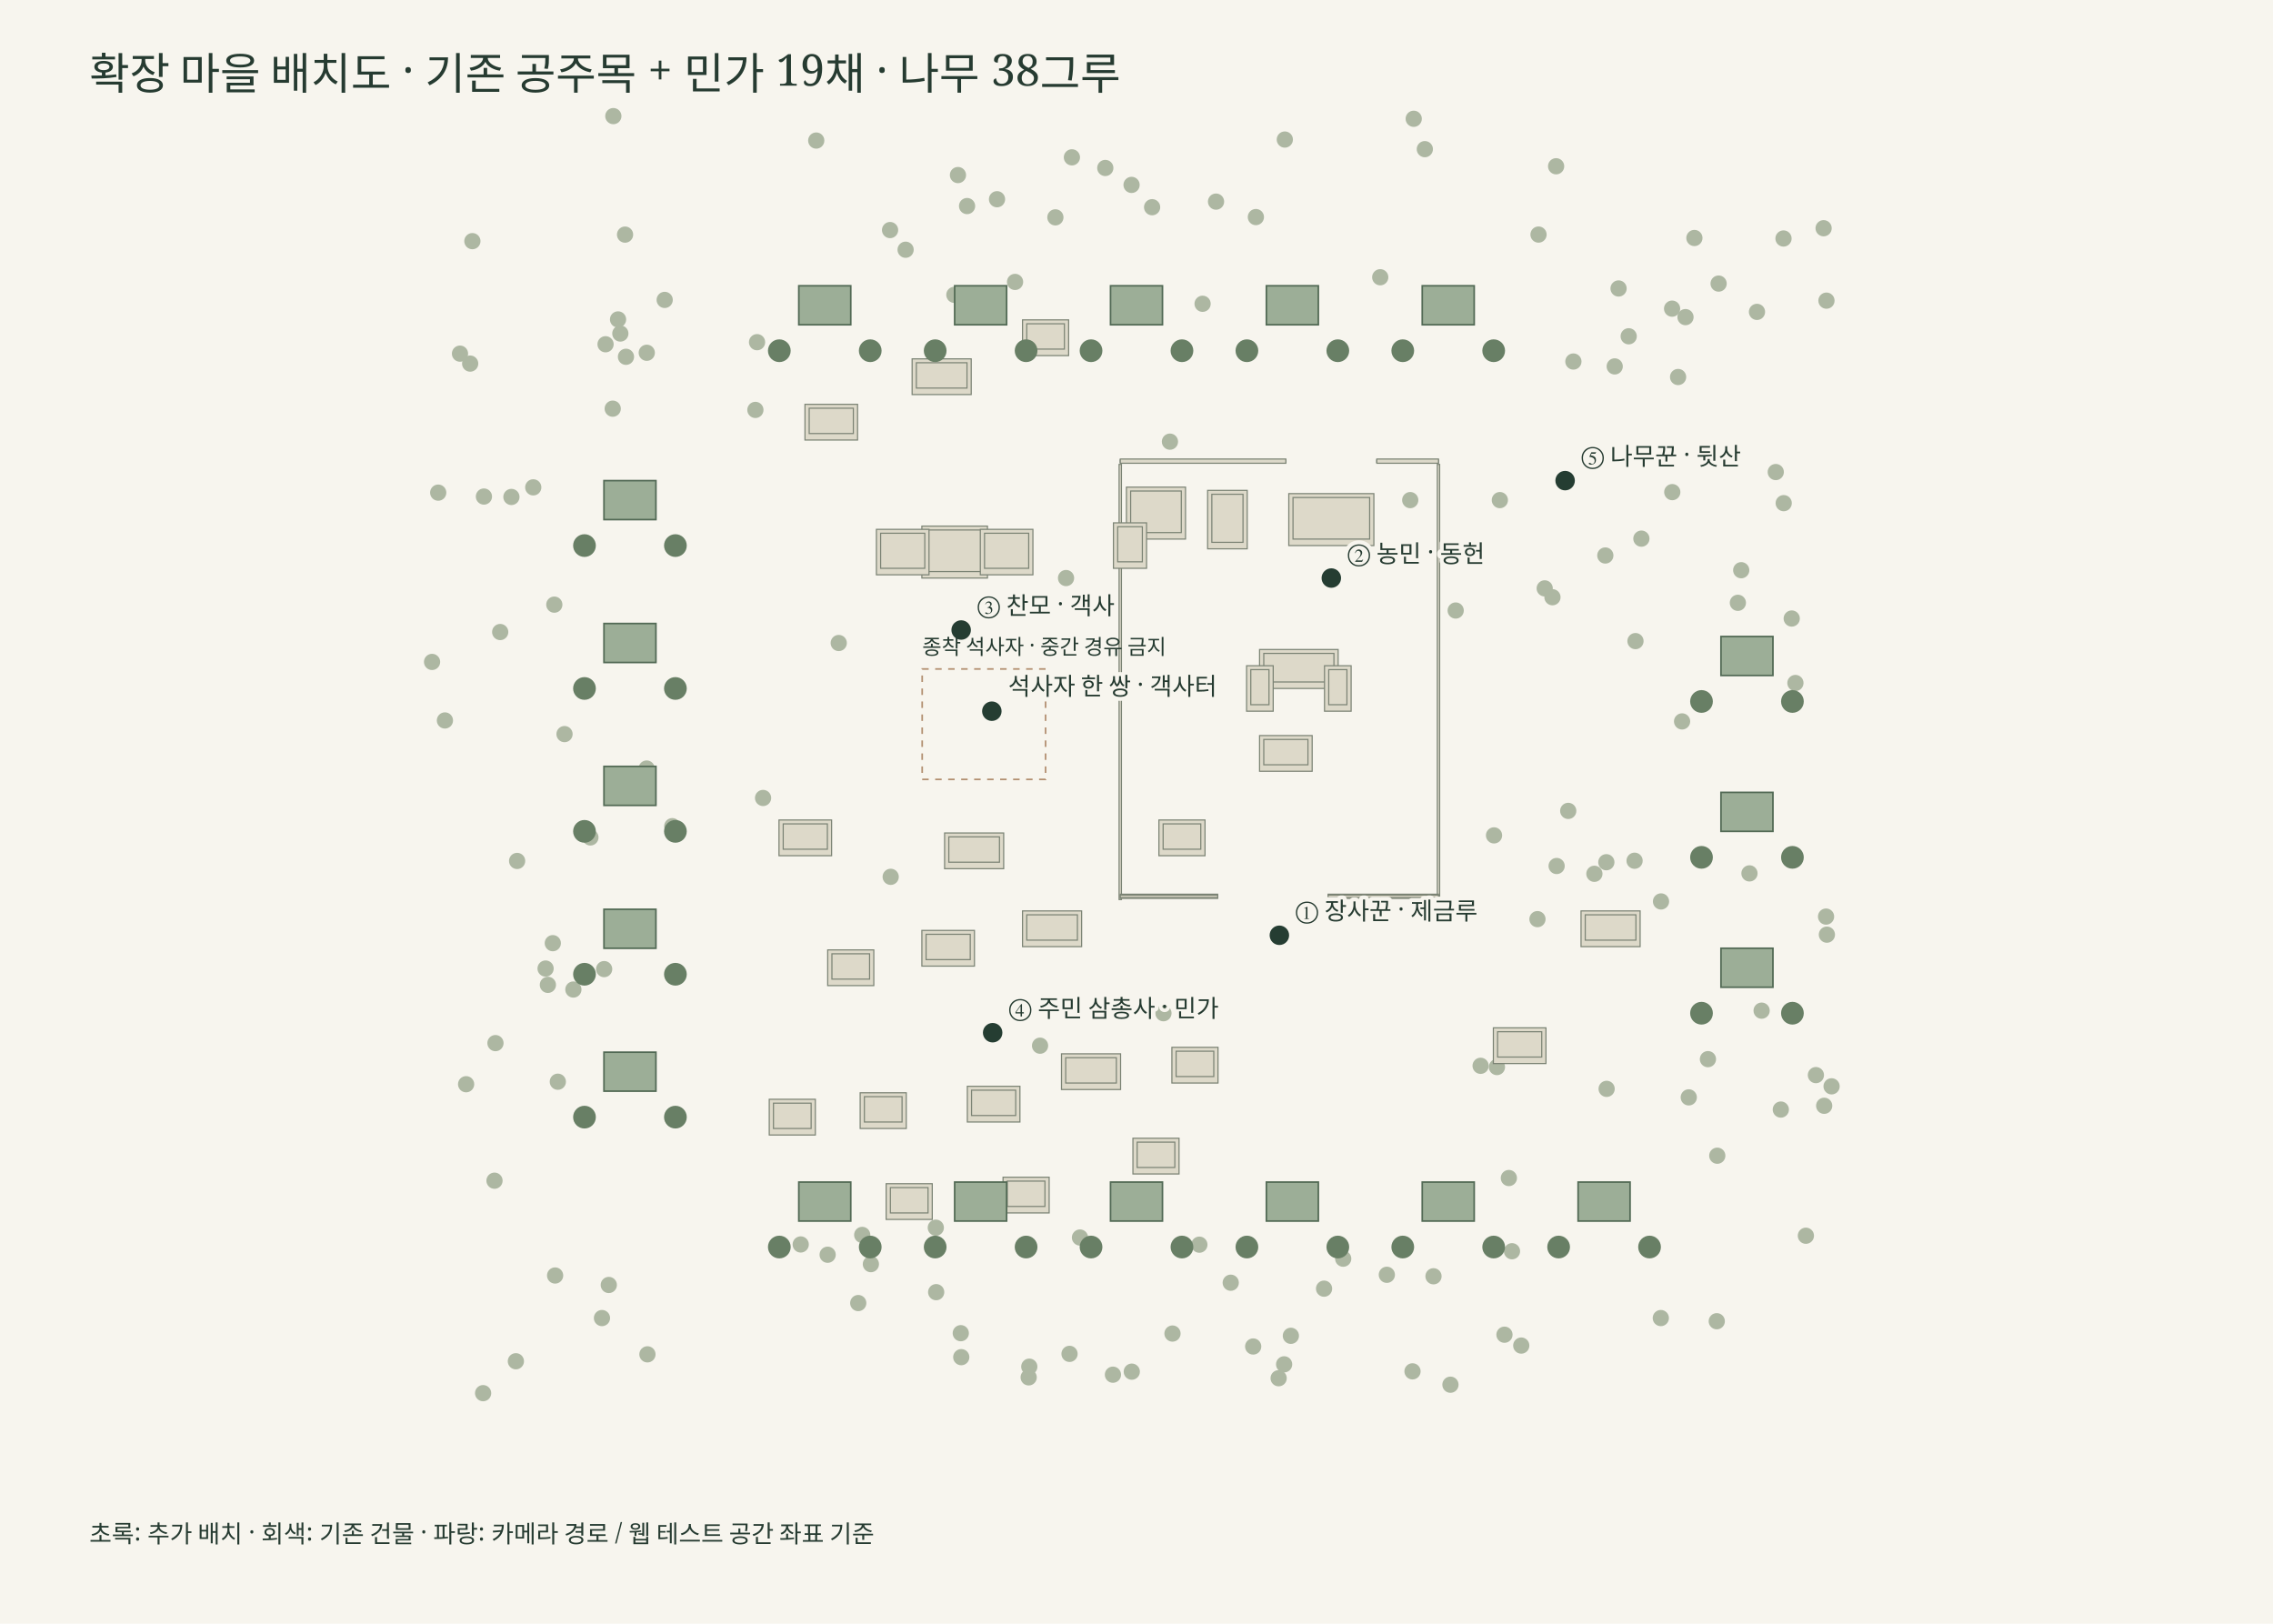
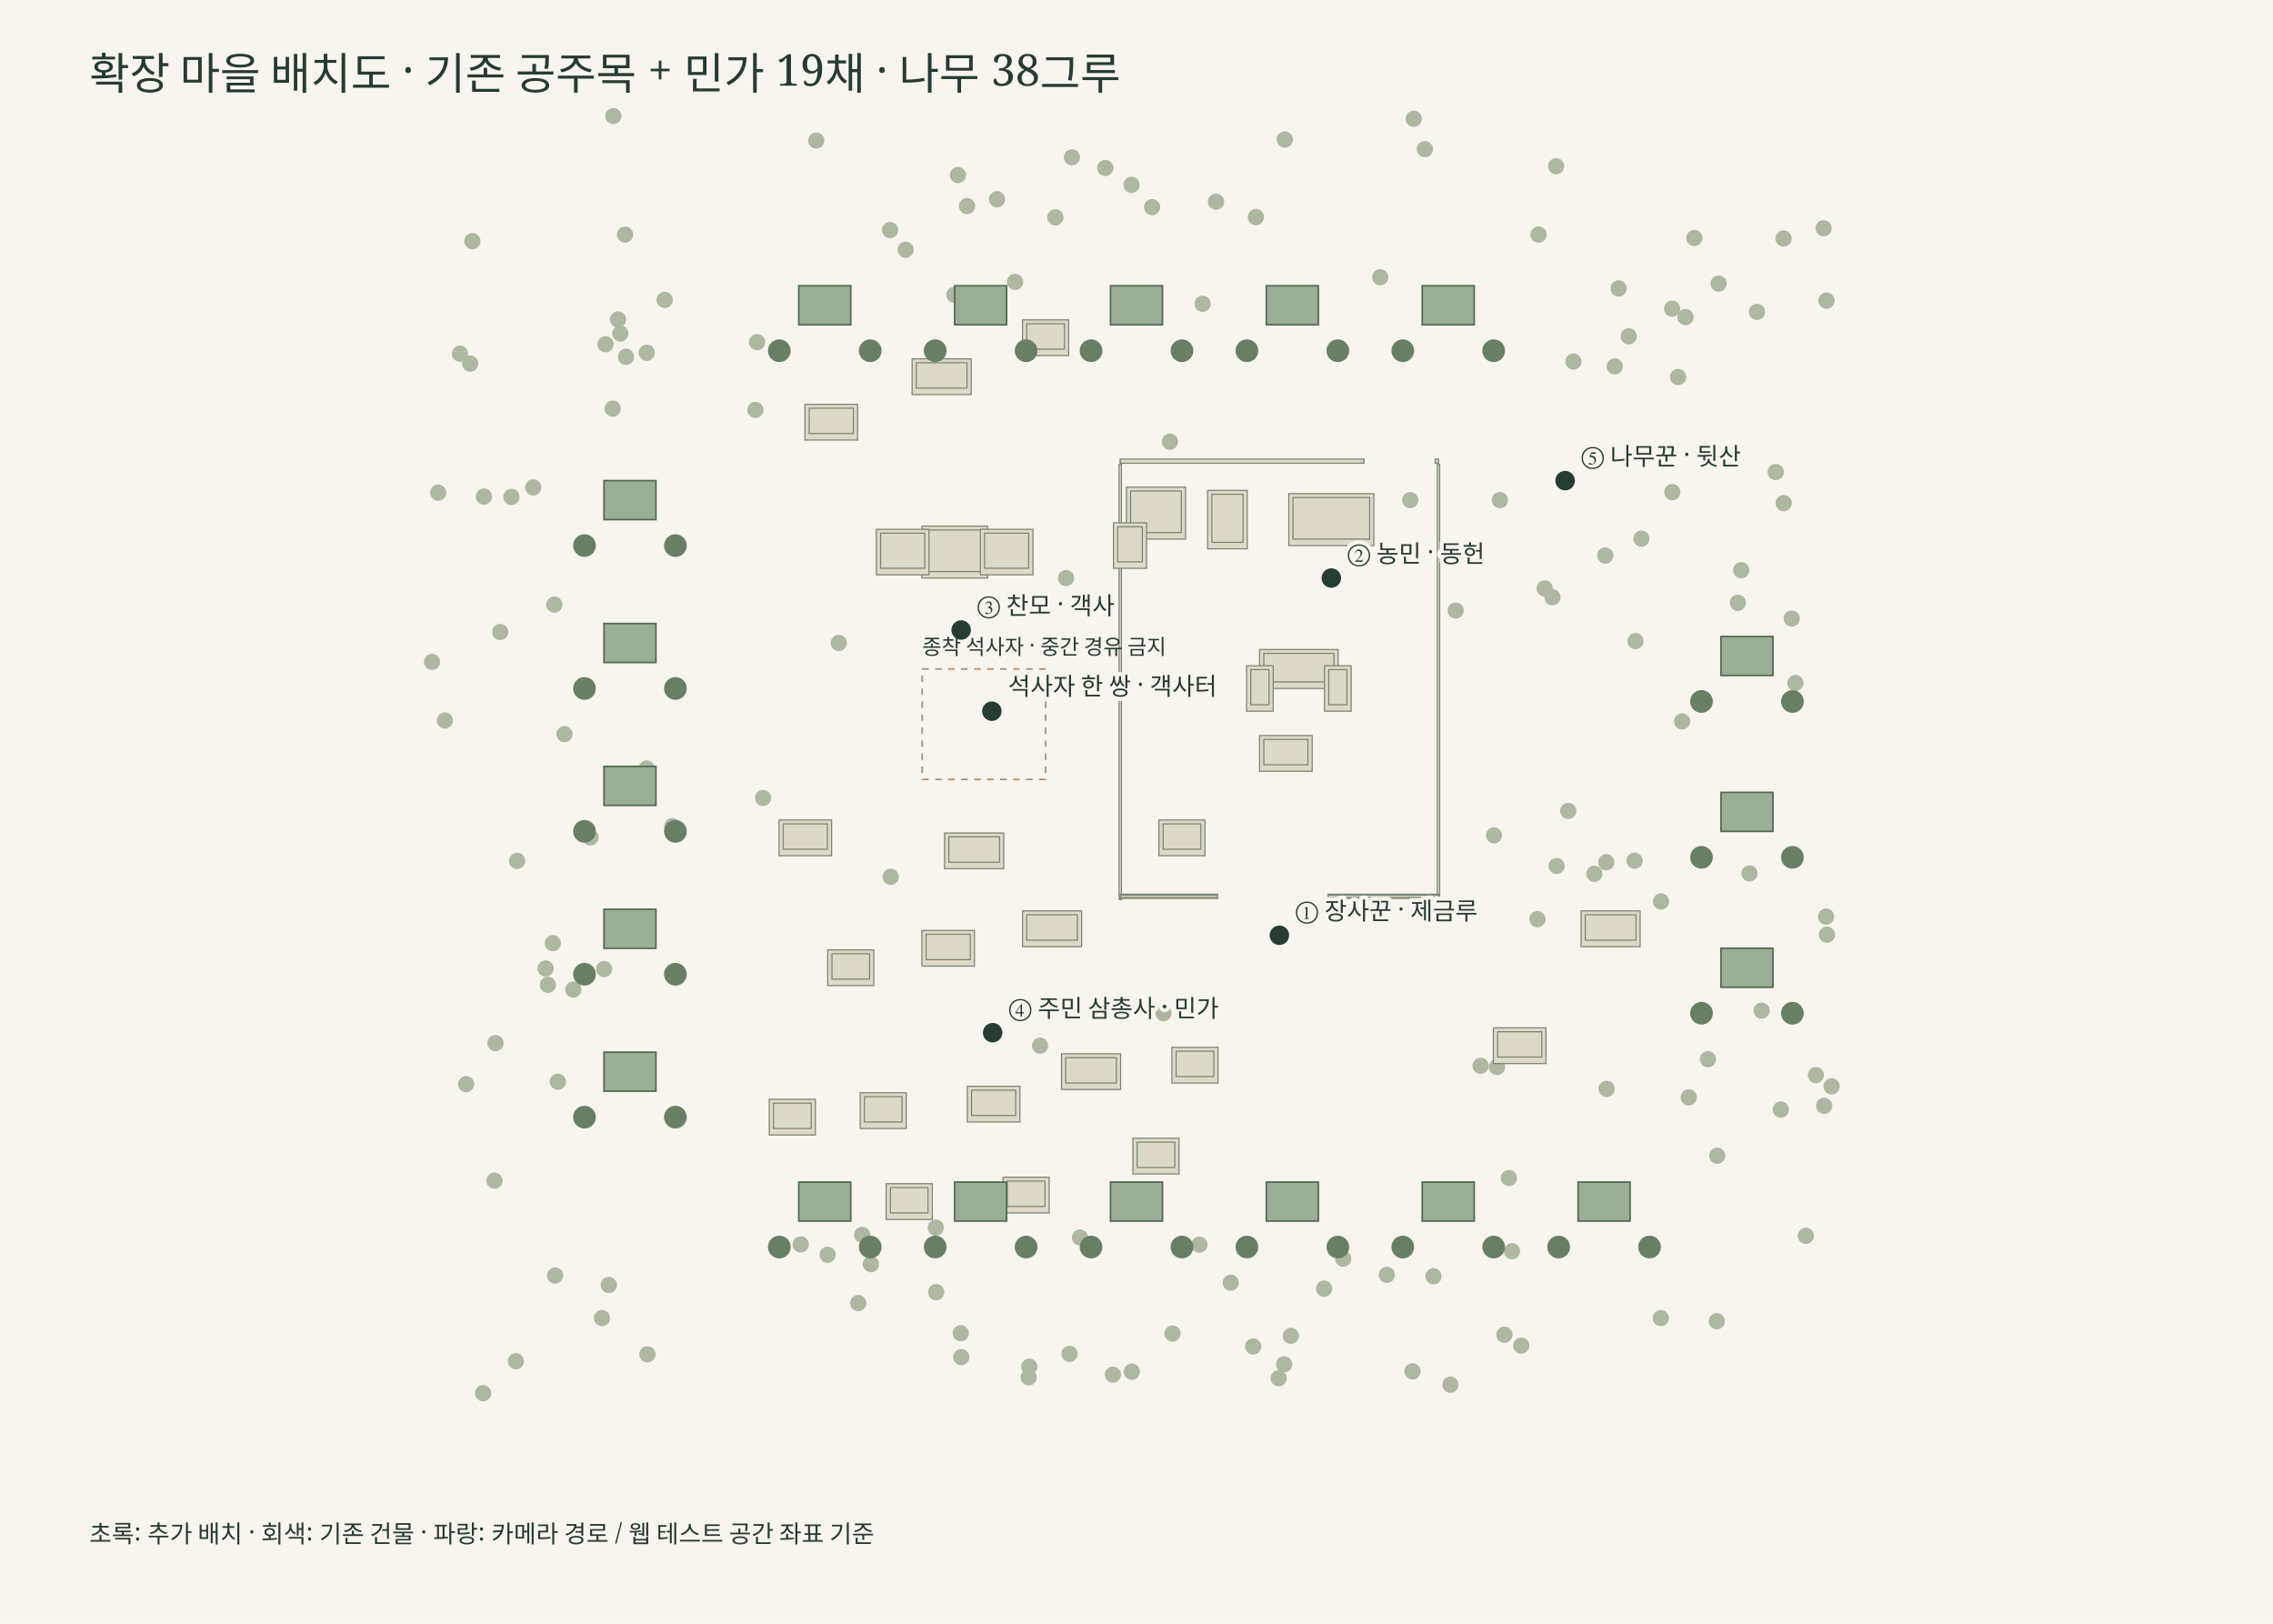
<svg xmlns="http://www.w3.org/2000/svg" width="1400" height="1000" viewBox="0 0 1400 1000">
  <defs>
    <marker id="arrow" markerWidth="8" markerHeight="8" refX="6" refY="3" orient="auto" markerUnits="strokeWidth">
      <path d="M0 0L6 3L0 6Z" fill="#2476b5" />
    </marker>
  </defs>
  <rect width="1400" height="1000" fill="#f7f5ee" />
  <style>text{font-family:serif;fill:#263b31} .route{fill:none;stroke:#397ea3;stroke-width:2}</style>
  <text x="55" y="55" font-size="27">확장 마을 배치도 · 기존 공주목 + 민가 19채 · 나무 38그루</text>
  <circle cx="298.063" cy="305.805" r="5" fill="#adb7a2" />
  <circle cx="697.1" cy="844.751" r="5" fill="#adb7a2" />
  <circle cx="587.821" cy="181.578" r="5" fill="#adb7a2" />
  <circle cx="920.215" cy="514.482" r="5" fill="#adb7a2" />
  <circle cx="1003.16" cy="207.105" r="5" fill="#adb7a2" />
  <circle cx="347.705" cy="452.105" r="5" fill="#adb7a2" />
  <circle cx="591.771" cy="821.06" r="5" fill="#adb7a2" />
  <circle cx="1082.172" cy="192.078" r="5" fill="#adb7a2" />
  <circle cx="1036.037" cy="444.287" r="5" fill="#adb7a2" />
  <circle cx="1007.337" cy="394.836" r="5" fill="#adb7a2" />
  <circle cx="854.19" cy="785.097" r="5" fill="#adb7a2" />
  <circle cx="947.617" cy="144.465" r="5" fill="#adb7a2" />
  <circle cx="409.398" cy="184.706" r="5" fill="#adb7a2" />
  <circle cx="308.084" cy="389.239" r="5" fill="#adb7a2" />
  <circle cx="1105.843" cy="420.632" r="5" fill="#adb7a2" />
  <circle cx="1093.739" cy="290.718" r="5" fill="#adb7a2" />
  <circle cx="1103.57" cy="380.918" r="5" fill="#adb7a2" />
  <circle cx="374.972" cy="791.363" r="5" fill="#adb7a2" />
  <circle cx="398.363" cy="217.255" r="5" fill="#adb7a2" />
  <circle cx="297.561" cy="857.995" r="5" fill="#adb7a2" />
  <circle cx="1112.295" cy="761.041" r="5" fill="#adb7a2" />
  <circle cx="1123.211" cy="140.561" r="5" fill="#adb7a2" />
  <circle cx="696.961" cy="113.874" r="5" fill="#adb7a2" />
  <circle cx="996.918" cy="177.66" r="5" fill="#adb7a2" />
  <circle cx="882.932" cy="786.009" r="5" fill="#adb7a2" />
  <circle cx="1077.544" cy="537.89" r="5" fill="#adb7a2" />
  <circle cx="773.529" cy="133.687" r="5" fill="#adb7a2" />
  <circle cx="877.591" cy="91.862" r="5" fill="#adb7a2" />
  <circle cx="1096.856" cy="683.34" r="5" fill="#adb7a2" />
  <circle cx="1123.565" cy="681.008" r="5" fill="#adb7a2" />
  <circle cx="317.74" cy="838.344" r="5" fill="#adb7a2" />
  <circle cx="1058.539" cy="174.65" r="5" fill="#adb7a2" />
  <circle cx="377.391" cy="251.683" r="5" fill="#adb7a2" />
  <circle cx="269.908" cy="303.397" r="5" fill="#adb7a2" />
  <circle cx="633.585" cy="848.269" r="5" fill="#adb7a2" />
  <circle cx="380.793" cy="401.786" r="5" fill="#adb7a2" />
  <circle cx="328.446" cy="300.143" r="5" fill="#adb7a2" />
  <circle cx="650.041" cy="133.865" r="5" fill="#adb7a2" />
  <circle cx="740.707" cy="187.084" r="5" fill="#adb7a2" />
  <circle cx="1072.463" cy="351.174" r="5" fill="#adb7a2" />
  <circle cx="790.929" cy="840.244" r="5" fill="#adb7a2" />
  <circle cx="1029.995" cy="303.082" r="5" fill="#adb7a2" />
  <circle cx="1040.158" cy="675.83" r="5" fill="#adb7a2" />
  <circle cx="385.551" cy="219.737" r="5" fill="#adb7a2" />
  <circle cx="469.994" cy="491.44" r="5" fill="#adb7a2" />
  <circle cx="1128.122" cy="669.031" r="5" fill="#adb7a2" />
  <circle cx="722.167" cy="821.286" r="5" fill="#adb7a2" />
  <circle cx="1033.578" cy="232.188" r="5" fill="#adb7a2" />
  <circle cx="1051.966" cy="652.289" r="5" fill="#adb7a2" />
  <circle cx="1057.717" cy="711.759" r="5" fill="#adb7a2" />
  <circle cx="1029.885" cy="190.085" r="5" fill="#adb7a2" />
  <circle cx="380.671" cy="196.726" r="5" fill="#adb7a2" />
  <circle cx="922.007" cy="657.158" r="5" fill="#adb7a2" />
  <circle cx="827.312" cy="775.18" r="5" fill="#adb7a2" />
  <circle cx="680.781" cy="103.451" r="5" fill="#adb7a2" />
  <circle cx="336.039" cy="596.492" r="5" fill="#adb7a2" />
  <circle cx="1038.143" cy="195.304" r="5" fill="#adb7a2" />
  <circle cx="1006.781" cy="530.092" r="5" fill="#adb7a2" />
  <circle cx="815.525" cy="793.64" r="5" fill="#adb7a2" />
  <circle cx="1070.401" cy="371.247" r="5" fill="#adb7a2" />
  <circle cx="936.981" cy="828.688" r="5" fill="#adb7a2" />
  <circle cx="528.612" cy="802.509" r="5" fill="#adb7a2" />
  <circle cx="951.423" cy="362.362" r="5" fill="#adb7a2" />
  <circle cx="958.768" cy="533.335" r="5" fill="#adb7a2" />
  <circle cx="1010.974" cy="331.726" r="5" fill="#adb7a2" />
  <circle cx="685.487" cy="846.617" r="5" fill="#adb7a2" />
  <circle cx="398.774" cy="834.086" r="5" fill="#adb7a2" />
  <circle cx="931.279" cy="770.589" r="5" fill="#adb7a2" />
  <circle cx="665.187" cy="762.148" r="5" fill="#adb7a2" />
  <circle cx="465.264" cy="252.452" r="5" fill="#adb7a2" />
  <circle cx="536.397" cy="778.529" r="5" fill="#adb7a2" />
  <circle cx="274.04" cy="443.705" r="5" fill="#adb7a2" />
  <circle cx="363.639" cy="515.746" r="5" fill="#adb7a2" />
  <circle cx="748.987" cy="124.172" r="5" fill="#adb7a2" />
  <circle cx="1125.23" cy="575.621" r="5" fill="#adb7a2" />
  <circle cx="633.968" cy="841.679" r="5" fill="#adb7a2" />
  <circle cx="341.417" cy="372.376" r="5" fill="#adb7a2" />
  <circle cx="1085.031" cy="622.424" r="5" fill="#adb7a2" />
  <circle cx="531.061" cy="760.54" r="5" fill="#adb7a2" />
  <circle cx="372.115" cy="596.836" r="5" fill="#adb7a2" />
  <circle cx="509.772" cy="772.741" r="5" fill="#adb7a2" />
  <circle cx="1098.51" cy="146.883" r="5" fill="#adb7a2" />
  <circle cx="353.157" cy="609.414" r="5" fill="#adb7a2" />
  <circle cx="956.201" cy="367.809" r="5" fill="#adb7a2" />
  <circle cx="994.543" cy="225.657" r="5" fill="#adb7a2" />
  <circle cx="614.092" cy="122.699" r="5" fill="#adb7a2" />
  <circle cx="929.349" cy="725.504" r="5" fill="#adb7a2" />
  <circle cx="709.618" cy="127.61" r="5" fill="#adb7a2" />
  <circle cx="893.367" cy="852.789" r="5" fill="#adb7a2" />
  <circle cx="1022.939" cy="811.743" r="5" fill="#adb7a2" />
  <circle cx="377.769" cy="71.508" r="5" fill="#adb7a2" />
  <circle cx="911.95" cy="656.388" r="5" fill="#adb7a2" />
  <circle cx="289.589" cy="223.926" r="5" fill="#adb7a2" />
  <circle cx="414.069" cy="508.808" r="5" fill="#adb7a2" />
  <circle cx="304.578" cy="727.145" r="5" fill="#adb7a2" />
  <circle cx="382.083" cy="205.408" r="5" fill="#adb7a2" />
  <circle cx="1124.715" cy="564.492" r="5" fill="#adb7a2" />
  <circle cx="576.614" cy="795.793" r="5" fill="#adb7a2" />
  <circle cx="398.296" cy="473.32" r="5" fill="#adb7a2" />
  <circle cx="870.752" cy="73.151" r="5" fill="#adb7a2" />
  <circle cx="958.452" cy="102.397" r="5" fill="#adb7a2" />
  <circle cx="870.003" cy="844.562" r="5" fill="#adb7a2" />
  <circle cx="1043.625" cy="146.577" r="5" fill="#adb7a2" />
  <circle cx="595.645" cy="126.905" r="5" fill="#adb7a2" />
  <circle cx="337.457" cy="606.534" r="5" fill="#adb7a2" />
  <circle cx="592.068" cy="835.822" r="5" fill="#adb7a2" />
  <circle cx="771.869" cy="829.254" r="5" fill="#adb7a2" />
  <circle cx="1057.404" cy="813.697" r="5" fill="#adb7a2" />
  <circle cx="989.567" cy="670.585" r="5" fill="#adb7a2" />
  <circle cx="314.992" cy="306.056" r="5" fill="#adb7a2" />
  <circle cx="1118.461" cy="662.117" r="5" fill="#adb7a2" />
  <circle cx="965.911" cy="499.402" r="5" fill="#adb7a2" />
  <circle cx="548.216" cy="141.688" r="5" fill="#adb7a2" />
  <circle cx="850.123" cy="170.745" r="5" fill="#adb7a2" />
  <circle cx="590.03" cy="107.815" r="5" fill="#adb7a2" />
  <circle cx="758.041" cy="789.98" r="5" fill="#adb7a2" />
  <circle cx="795.081" cy="822.668" r="5" fill="#adb7a2" />
  <circle cx="969.089" cy="222.649" r="5" fill="#adb7a2" />
  <circle cx="340.485" cy="580.862" r="5" fill="#adb7a2" />
  <circle cx="287.093" cy="667.733" r="5" fill="#adb7a2" />
  <circle cx="738.715" cy="766.549" r="5" fill="#adb7a2" />
  <circle cx="989.389" cy="531.009" r="5" fill="#adb7a2" />
  <circle cx="384.987" cy="144.492" r="5" fill="#adb7a2" />
  <circle cx="1023.065" cy="555.167" r="5" fill="#adb7a2" />
  <circle cx="1124.965" cy="185.159" r="5" fill="#adb7a2" />
  <circle cx="557.789" cy="153.801" r="5" fill="#adb7a2" />
  <circle cx="576.391" cy="756.077" r="5" fill="#adb7a2" />
  <circle cx="787.547" cy="848.795" r="5" fill="#adb7a2" />
  <circle cx="266.118" cy="407.656" r="5" fill="#adb7a2" />
  <circle cx="660.214" cy="96.901" r="5" fill="#adb7a2" />
  <circle cx="343.58" cy="666.19" r="5" fill="#adb7a2" />
  <circle cx="341.91" cy="785.535" r="5" fill="#adb7a2" />
  <circle cx="658.755" cy="833.795" r="5" fill="#adb7a2" />
  <circle cx="372.98" cy="212.018" r="5" fill="#adb7a2" />
  <circle cx="1098.634" cy="309.875" r="5" fill="#adb7a2" />
  <circle cx="290.951" cy="148.513" r="5" fill="#adb7a2" />
  <circle cx="791.352" cy="85.946" r="5" fill="#adb7a2" />
  <circle cx="283.32" cy="217.799" r="5" fill="#adb7a2" />
  <circle cx="625.202" cy="173.627" r="5" fill="#adb7a2" />
  <circle cx="493.184" cy="766.411" r="5" fill="#adb7a2" />
  <circle cx="318.508" cy="530.226" r="5" fill="#adb7a2" />
  <circle cx="982.024" cy="538.136" r="5" fill="#adb7a2" />
  <circle cx="466.291" cy="210.737" r="5" fill="#adb7a2" />
  <circle cx="926.641" cy="821.994" r="5" fill="#adb7a2" />
  <circle cx="946.965" cy="566.06" r="5" fill="#adb7a2" />
  <circle cx="370.767" cy="811.742" r="5" fill="#adb7a2" />
  <circle cx="988.757" cy="342.108" r="5" fill="#adb7a2" />
  <circle cx="502.743" cy="86.564" r="5" fill="#adb7a2" />
  <circle cx="305.17" cy="642.413" r="5" fill="#adb7a2" />
  <circle cx="516.6" cy="396" r="5" fill="#adb7a2" />
  <circle cx="656.6" cy="356" r="5" fill="#adb7a2" />
  <circle cx="868.6" cy="308" r="5" fill="#adb7a2" />
  <circle cx="720.6" cy="272" r="5" fill="#adb7a2" />
  <circle cx="548.6" cy="540" r="5" fill="#adb7a2" />
  <circle cx="640.6" cy="644" r="5" fill="#adb7a2" />
  <circle cx="716.6" cy="624" r="5" fill="#adb7a2" />
  <circle cx="896.6" cy="376" r="5" fill="#adb7a2" />
  <circle cx="923.8" cy="308" r="5" fill="#adb7a2" />
  <rect x="743.8" y="302" width="24.4" height="36" fill="#ddd9c9" stroke="#7b8374" stroke-width=".7" />
  <rect x="746.4" y="304.4" width="19.2" height="29.6" fill="#ddd9c9" stroke="#7b8374" stroke-width=".7" />
  <rect x="689.28" y="286" width="1.44" height="268" fill="#ddd9c9" stroke="#7b8374" stroke-width=".7" />
  <rect x="885.28" y="286" width="1.44" height="268" fill="#ddd9c9" stroke="#7b8374" stroke-width=".7" />
  <rect x="690" y="550.7" width="60" height="2.6" fill="#ddd9c9" stroke="#7b8374" stroke-width=".7" />
  <rect x="818" y="550.7" width="68" height="2.6" fill="#ddd9c9" stroke="#7b8374" stroke-width=".7" />
  <rect x="690" y="551.28" width="60" height="1.44" fill="#ddd9c9" stroke="#7b8374" stroke-width=".7" />
  <rect x="818" y="551.28" width="68" height="1.44" fill="#ddd9c9" stroke="#7b8374" stroke-width=".7" />
  <rect x="567.8" y="324" width="40.4" height="32" fill="#ddd9c9" stroke="#7b8374" stroke-width=".7" />
  <rect x="570.4" y="326.4" width="35.2" height="25.6" fill="#ddd9c9" stroke="#7b8374" stroke-width=".7" />
  <rect x="603.8" y="326" width="32.4" height="28" fill="#ddd9c9" stroke="#7b8374" stroke-width=".7" />
  <rect x="606.4" y="328.4" width="27.2" height="21.6" fill="#ddd9c9" stroke="#7b8374" stroke-width=".7" />
  <rect x="539.8" y="326" width="32.4" height="28" fill="#ddd9c9" stroke="#7b8374" stroke-width=".7" />
  <rect x="542.4" y="328.4" width="27.2" height="21.6" fill="#ddd9c9" stroke="#7b8374" stroke-width=".7" />
  <rect x="793.8" y="304" width="52.4" height="32" fill="#ddd9c9" stroke="#7b8374" stroke-width=".7" />
  <rect x="796.4" y="306.4" width="47.2" height="25.6" fill="#ddd9c9" stroke="#7b8374" stroke-width=".7" />
  <rect x="775.8" y="400" width="48.4" height="24" fill="#ddd9c9" stroke="#7b8374" stroke-width=".7" />
  <rect x="778.4" y="402.4" width="43.2" height="17.6" fill="#ddd9c9" stroke="#7b8374" stroke-width=".7" />
  <rect x="815.8" y="410" width="16.4" height="28" fill="#ddd9c9" stroke="#7b8374" stroke-width=".7" />
  <rect x="818.4" y="412.4" width="11.2" height="21.6" fill="#ddd9c9" stroke="#7b8374" stroke-width=".7" />
  <rect x="767.8" y="410" width="16.4" height="28" fill="#ddd9c9" stroke="#7b8374" stroke-width=".7" />
  <rect x="770.4" y="412.4" width="11.2" height="21.6" fill="#ddd9c9" stroke="#7b8374" stroke-width=".7" />
  <rect x="693.8" y="300" width="36.4" height="32" fill="#ddd9c9" stroke="#7b8374" stroke-width=".7" />
  <rect x="696.4" y="302.4" width="31.2" height="25.6" fill="#ddd9c9" stroke="#7b8374" stroke-width=".7" />
  <rect x="685.8" y="322" width="20.4" height="28" fill="#ddd9c9" stroke="#7b8374" stroke-width=".7" />
  <rect x="688.4" y="324.4" width="15.2" height="21.6" fill="#ddd9c9" stroke="#7b8374" stroke-width=".7" />
  <rect x="775.8" y="453" width="32.4" height="22" fill="#ddd9c9" stroke="#7b8374" stroke-width=".7" />
  <rect x="778.4" y="455.4" width="27.2" height="15.6" fill="#ddd9c9" stroke="#7b8374" stroke-width=".7" />
  <rect x="473.8" y="677" width="28.4" height="22" fill="#ddd9c9" stroke="#7b8374" stroke-width=".7" />
  <rect x="476.4" y="679.4" width="23.2" height="15.6" fill="#ddd9c9" stroke="#7b8374" stroke-width=".7" />
  <rect x="545.8" y="729" width="28.4" height="22" fill="#ddd9c9" stroke="#7b8374" stroke-width=".7" />
  <rect x="548.4" y="731.4" width="23.2" height="15.6" fill="#ddd9c9" stroke="#7b8374" stroke-width=".7" />
  <rect x="617.8" y="725" width="28.4" height="22" fill="#ddd9c9" stroke="#7b8374" stroke-width=".7" />
  <rect x="620.4" y="727.4" width="23.2" height="15.6" fill="#ddd9c9" stroke="#7b8374" stroke-width=".7" />
  <rect x="697.8" y="701" width="28.4" height="22" fill="#ddd9c9" stroke="#7b8374" stroke-width=".7" />
  <rect x="700.4" y="703.4" width="23.2" height="15.6" fill="#ddd9c9" stroke="#7b8374" stroke-width=".7" />
  <rect x="509.8" y="585" width="28.4" height="22" fill="#ddd9c9" stroke="#7b8374" stroke-width=".7" />
  <rect x="512.4" y="587.4" width="23.2" height="15.6" fill="#ddd9c9" stroke="#7b8374" stroke-width=".7" />
  <rect x="567.8" y="573" width="32.4" height="22" fill="#ddd9c9" stroke="#7b8374" stroke-width=".7" />
  <rect x="570.4" y="575.4" width="27.2" height="15.6" fill="#ddd9c9" stroke="#7b8374" stroke-width=".7" />
  <rect x="629.8" y="561" width="36.4" height="22" fill="#ddd9c9" stroke="#7b8374" stroke-width=".7" />
  <rect x="632.4" y="563.4" width="31.2" height="15.6" fill="#ddd9c9" stroke="#7b8374" stroke-width=".7" />
  <rect x="529.8" y="673" width="28.4" height="22" fill="#ddd9c9" stroke="#7b8374" stroke-width=".7" />
  <rect x="532.4" y="675.4" width="23.2" height="15.6" fill="#ddd9c9" stroke="#7b8374" stroke-width=".7" />
  <rect x="595.8" y="669" width="32.4" height="22" fill="#ddd9c9" stroke="#7b8374" stroke-width=".7" />
  <rect x="598.4" y="671.4" width="27.2" height="15.6" fill="#ddd9c9" stroke="#7b8374" stroke-width=".7" />
  <rect x="653.8" y="649" width="36.4" height="22" fill="#ddd9c9" stroke="#7b8374" stroke-width=".7" />
  <rect x="656.4" y="651.4" width="31.2" height="15.6" fill="#ddd9c9" stroke="#7b8374" stroke-width=".7" />
  <rect x="721.8" y="645" width="28.4" height="22" fill="#ddd9c9" stroke="#7b8374" stroke-width=".7" />
  <rect x="724.4" y="647.4" width="23.2" height="15.6" fill="#ddd9c9" stroke="#7b8374" stroke-width=".7" />
  <rect x="479.8" y="505" width="32.4" height="22" fill="#ddd9c9" stroke="#7b8374" stroke-width=".7" />
  <rect x="482.4" y="507.4" width="27.2" height="15.6" fill="#ddd9c9" stroke="#7b8374" stroke-width=".7" />
  <rect x="581.8" y="513" width="36.4" height="22" fill="#ddd9c9" stroke="#7b8374" stroke-width=".7" />
  <rect x="584.4" y="515.4" width="31.2" height="15.6" fill="#ddd9c9" stroke="#7b8374" stroke-width=".7" />
  <rect x="713.8" y="505" width="28.4" height="22" fill="#ddd9c9" stroke="#7b8374" stroke-width=".7" />
  <rect x="716.4" y="507.4" width="23.2" height="15.6" fill="#ddd9c9" stroke="#7b8374" stroke-width=".7" />
  <rect x="495.8" y="249" width="32.4" height="22" fill="#ddd9c9" stroke="#7b8374" stroke-width=".7" />
  <rect x="498.4" y="251.4" width="27.2" height="15.6" fill="#ddd9c9" stroke="#7b8374" stroke-width=".7" />
  <rect x="561.8" y="221" width="36.4" height="22" fill="#ddd9c9" stroke="#7b8374" stroke-width=".7" />
  <rect x="564.4" y="223.4" width="31.2" height="15.6" fill="#ddd9c9" stroke="#7b8374" stroke-width=".7" />
  <rect x="629.8" y="197" width="28.4" height="22" fill="#ddd9c9" stroke="#7b8374" stroke-width=".7" />
  <rect x="632.4" y="199.4" width="23.2" height="15.6" fill="#ddd9c9" stroke="#7b8374" stroke-width=".7" />
  <rect x="919.8" y="633" width="32.4" height="22" fill="#ddd9c9" stroke="#7b8374" stroke-width=".7" />
  <rect x="922.4" y="635.4" width="27.2" height="15.6" fill="#ddd9c9" stroke="#7b8374" stroke-width=".7" />
  <rect x="973.8" y="561" width="36.4" height="22" fill="#ddd9c9" stroke="#7b8374" stroke-width=".7" />
  <rect x="976.4" y="563.4" width="31.2" height="15.6" fill="#ddd9c9" stroke="#7b8374" stroke-width=".7" />
-   <rect x="690" y="283.28" width="102" height="1.44" fill="#ddd9c9" stroke="#7b8374" stroke-width=".7" />
-   <rect x="848" y="283.28" width="38" height="1.44" fill="#ddd9c9" stroke="#7b8374" stroke-width=".7" />
-   <rect x="690" y="282.7" width="102" height="2.6" fill="#ddd9c9" stroke="#7b8374" stroke-width=".7" />
-   <rect x="848" y="282.7" width="38" height="2.6" fill="#ddd9c9" stroke="#7b8374" stroke-width=".7" />
+   <rect x="690" y="283.28" width="150" height="1.44" fill="#ddd9c9" stroke="#7b8374" stroke-width=".7" />
+   <rect x="884" y="283.28" width="2" height="1.44" fill="#ddd9c9" stroke="#7b8374" stroke-width=".7" />
+   <rect x="690" y="282.7" width="150" height="2.6" fill="#ddd9c9" stroke="#7b8374" stroke-width=".7" />
+   <rect x="884" y="282.7" width="2" height="2.6" fill="#ddd9c9" stroke="#7b8374" stroke-width=".7" />
  <rect x="372" y="648" width="32" height="24" fill="#9cae97" stroke="#526a55" />
  <circle cx="360" cy="688" r="7" fill="#687f65" />
  <circle cx="416" cy="688" r="7" fill="#687f65" />
  <rect x="372" y="560" width="32" height="24" fill="#9cae97" stroke="#526a55" />
  <circle cx="360" cy="600" r="7" fill="#687f65" />
  <circle cx="416" cy="600" r="7" fill="#687f65" />
  <rect x="372" y="472" width="32" height="24" fill="#9cae97" stroke="#526a55" />
  <circle cx="360" cy="512" r="7" fill="#687f65" />
  <circle cx="416" cy="512" r="7" fill="#687f65" />
  <rect x="372" y="384" width="32" height="24" fill="#9cae97" stroke="#526a55" />
  <circle cx="360" cy="424" r="7" fill="#687f65" />
  <circle cx="416" cy="424" r="7" fill="#687f65" />
  <rect x="372" y="296" width="32" height="24" fill="#9cae97" stroke="#526a55" />
  <circle cx="360" cy="336" r="7" fill="#687f65" />
  <circle cx="416" cy="336" r="7" fill="#687f65" />
  <rect x="492" y="176" width="32" height="24" fill="#9cae97" stroke="#526a55" />
  <circle cx="480" cy="216" r="7" fill="#687f65" />
  <circle cx="536" cy="216" r="7" fill="#687f65" />
  <rect x="588" y="176" width="32" height="24" fill="#9cae97" stroke="#526a55" />
  <circle cx="576" cy="216" r="7" fill="#687f65" />
  <circle cx="632" cy="216" r="7" fill="#687f65" />
  <rect x="684" y="176" width="32" height="24" fill="#9cae97" stroke="#526a55" />
  <circle cx="672" cy="216" r="7" fill="#687f65" />
  <circle cx="728" cy="216" r="7" fill="#687f65" />
  <rect x="780" y="176" width="32" height="24" fill="#9cae97" stroke="#526a55" />
  <circle cx="768" cy="216" r="7" fill="#687f65" />
  <circle cx="824" cy="216" r="7" fill="#687f65" />
  <rect x="876" y="176" width="32" height="24" fill="#9cae97" stroke="#526a55" />
  <circle cx="864" cy="216" r="7" fill="#687f65" />
  <circle cx="920" cy="216" r="7" fill="#687f65" />
  <rect x="1060" y="392" width="32" height="24" fill="#9cae97" stroke="#526a55" />
  <circle cx="1048" cy="432" r="7" fill="#687f65" />
  <circle cx="1104" cy="432" r="7" fill="#687f65" />
  <rect x="1060" y="488" width="32" height="24" fill="#9cae97" stroke="#526a55" />
  <circle cx="1048" cy="528" r="7" fill="#687f65" />
  <circle cx="1104" cy="528" r="7" fill="#687f65" />
  <rect x="1060" y="584" width="32" height="24" fill="#9cae97" stroke="#526a55" />
  <circle cx="1048" cy="624" r="7" fill="#687f65" />
  <circle cx="1104" cy="624" r="7" fill="#687f65" />
  <rect x="972" y="728" width="32" height="24" fill="#9cae97" stroke="#526a55" />
  <circle cx="960" cy="768" r="7" fill="#687f65" />
  <circle cx="1016" cy="768" r="7" fill="#687f65" />
  <rect x="876" y="728" width="32" height="24" fill="#9cae97" stroke="#526a55" />
  <circle cx="864" cy="768" r="7" fill="#687f65" />
  <circle cx="920" cy="768" r="7" fill="#687f65" />
  <rect x="780" y="728" width="32" height="24" fill="#9cae97" stroke="#526a55" />
  <circle cx="768" cy="768" r="7" fill="#687f65" />
  <circle cx="824" cy="768" r="7" fill="#687f65" />
  <rect x="684" y="728" width="32" height="24" fill="#9cae97" stroke="#526a55" />
  <circle cx="672" cy="768" r="7" fill="#687f65" />
  <circle cx="728" cy="768" r="7" fill="#687f65" />
  <rect x="588" y="728" width="32" height="24" fill="#9cae97" stroke="#526a55" />
  <circle cx="576" cy="768" r="7" fill="#687f65" />
  <circle cx="632" cy="768" r="7" fill="#687f65" />
  <rect x="492" y="728" width="32" height="24" fill="#9cae97" stroke="#526a55" />
  <circle cx="480" cy="768" r="7" fill="#687f65" />
  <circle cx="536" cy="768" r="7" fill="#687f65" />
  <rect x="568" y="412" width="76" height="68" fill="none" stroke="#b28f70" stroke-dasharray="4 4" />
  <text x="568" y="403" font-size="13">종착 석사자 · 중간 경유 금지</text>
  <circle cx="788" cy="576" r="6" fill="#253d32" />
  <text x="798" y="566" font-size="15" style="paint-order:stroke;stroke:#f7f5ee;stroke-width:5;stroke-linejoin:round">① 장사꾼 · 제금루</text>
  <circle cx="820" cy="356" r="6" fill="#253d32" />
  <text x="830" y="346" font-size="15" style="paint-order:stroke;stroke:#f7f5ee;stroke-width:5;stroke-linejoin:round">② 농민 · 동헌</text>
  <circle cx="592" cy="388" r="6" fill="#253d32" />
  <text x="602" y="378" font-size="15" style="paint-order:stroke;stroke:#f7f5ee;stroke-width:5;stroke-linejoin:round">③ 찬모 · 객사</text>
  <circle cx="611.4" cy="636" r="6" fill="#253d32" />
  <text x="621.4" y="626" font-size="15" style="paint-order:stroke;stroke:#f7f5ee;stroke-width:5;stroke-linejoin:round">④ 주민 삼총사 · 민가</text>
  <circle cx="964" cy="296" r="6" fill="#253d32" />
  <text x="974" y="286" font-size="15" style="paint-order:stroke;stroke:#f7f5ee;stroke-width:5;stroke-linejoin:round">⑤ 나무꾼 · 뒷산</text>
  <circle cx="610.9" cy="438" r="6" fill="#253d32" />
  <text x="620.9" y="428" font-size="15" style="paint-order:stroke;stroke:#f7f5ee;stroke-width:5;stroke-linejoin:round">석사자 한 쌍 · 객사터</text>
  <text x="55" y="950" font-size="15">초록: 추가 배치 · 회색: 기존 건물 · 파랑: 카메라 경로 / 웹 테스트 공간 좌표 기준</text>
</svg>
